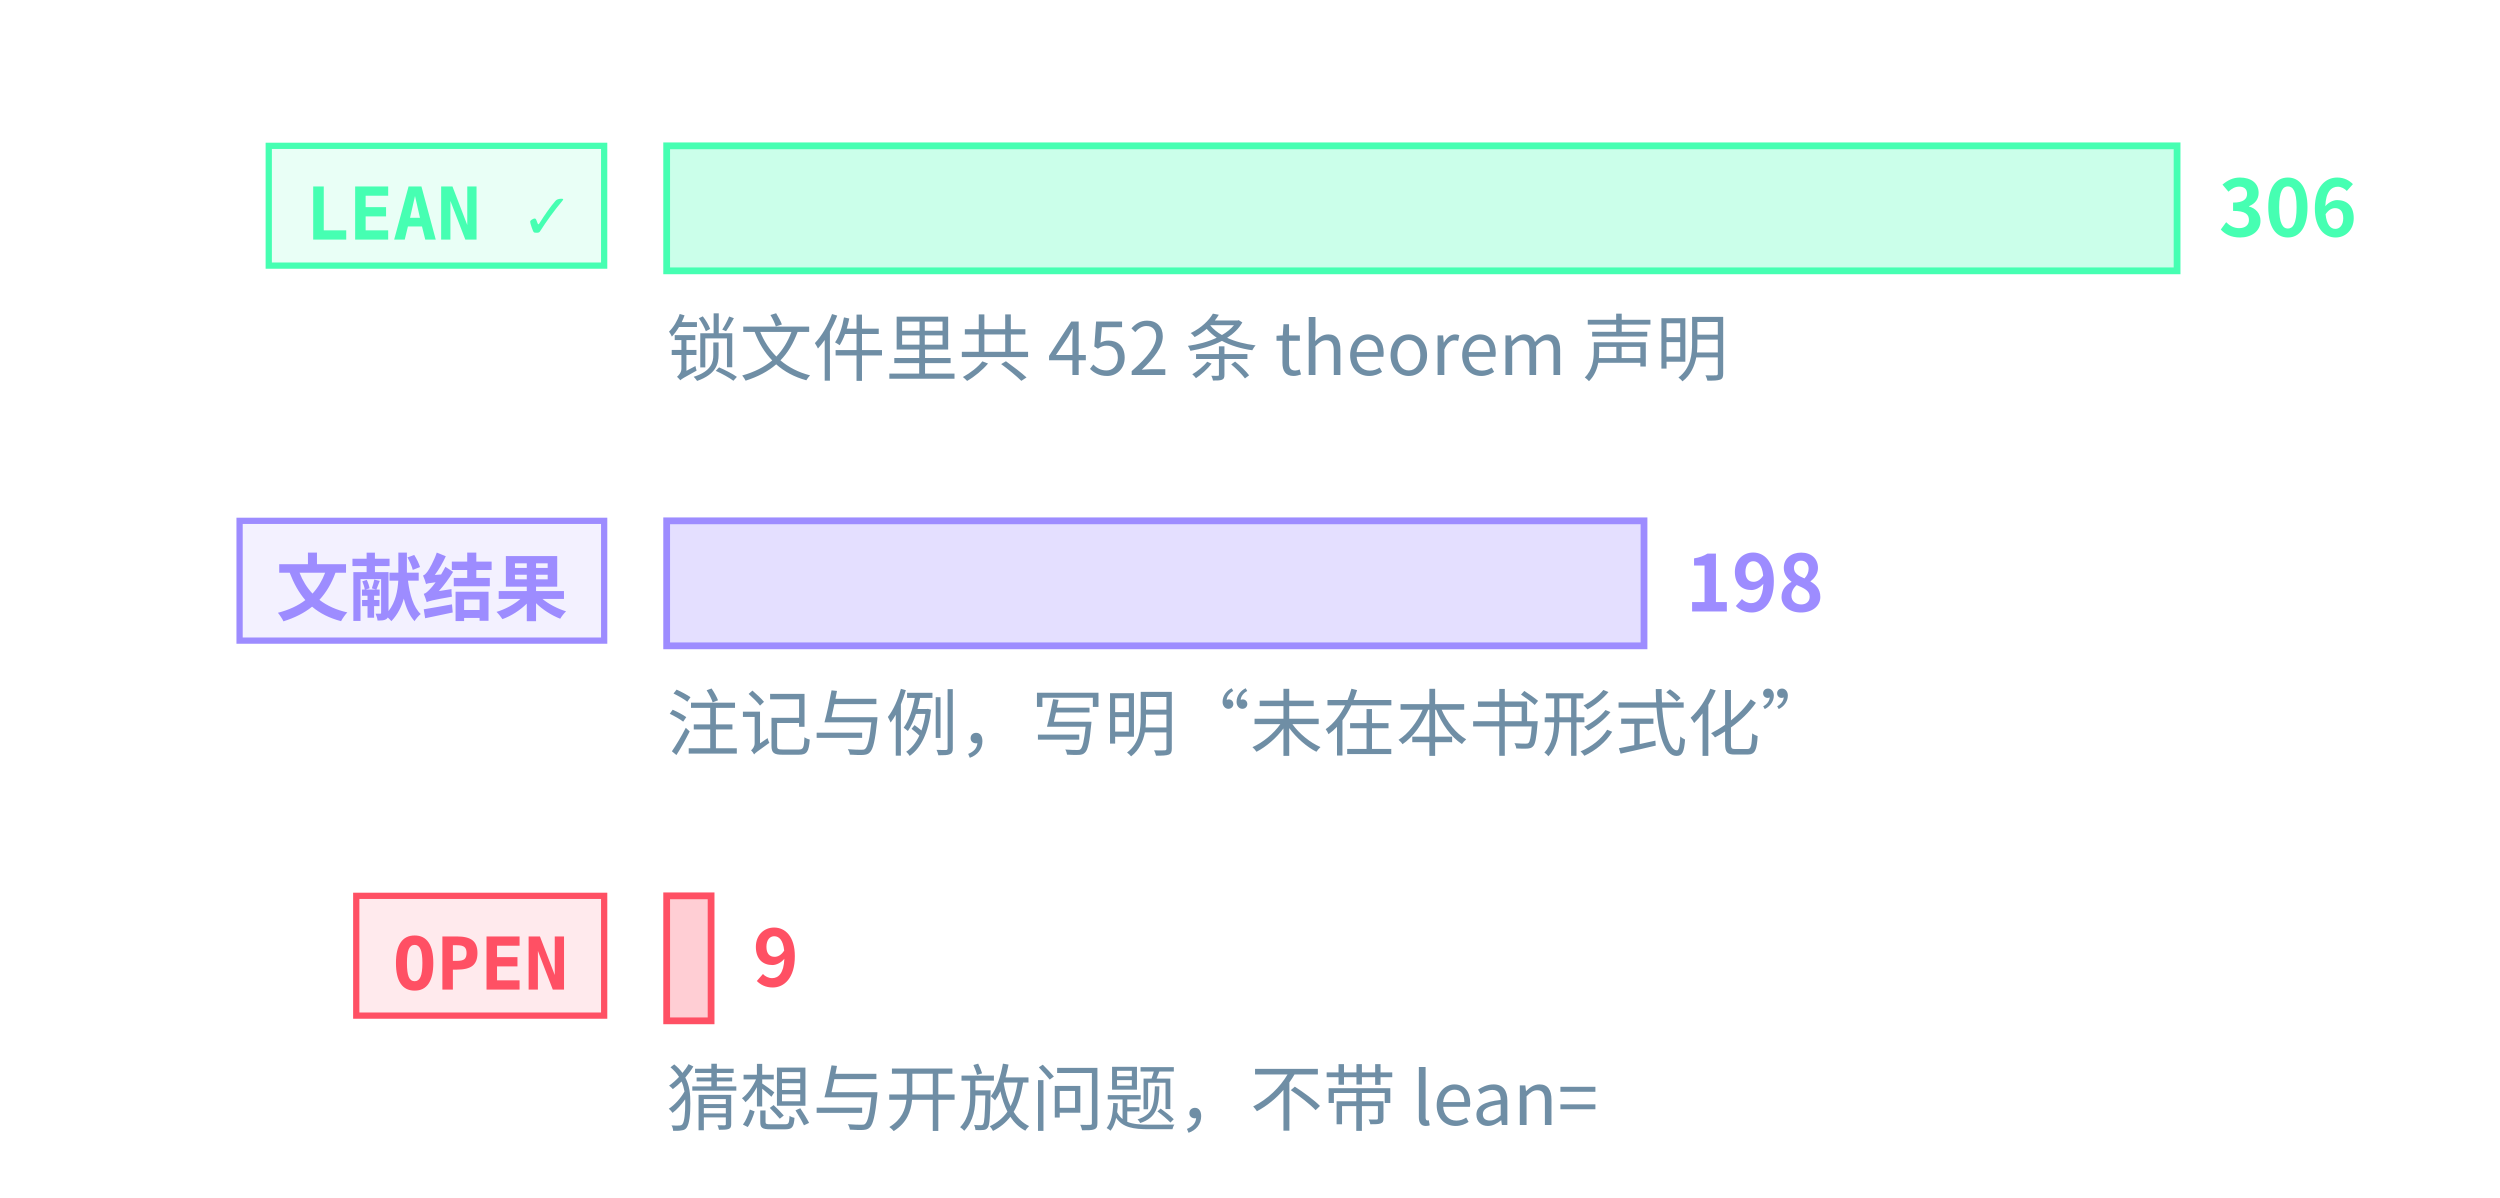
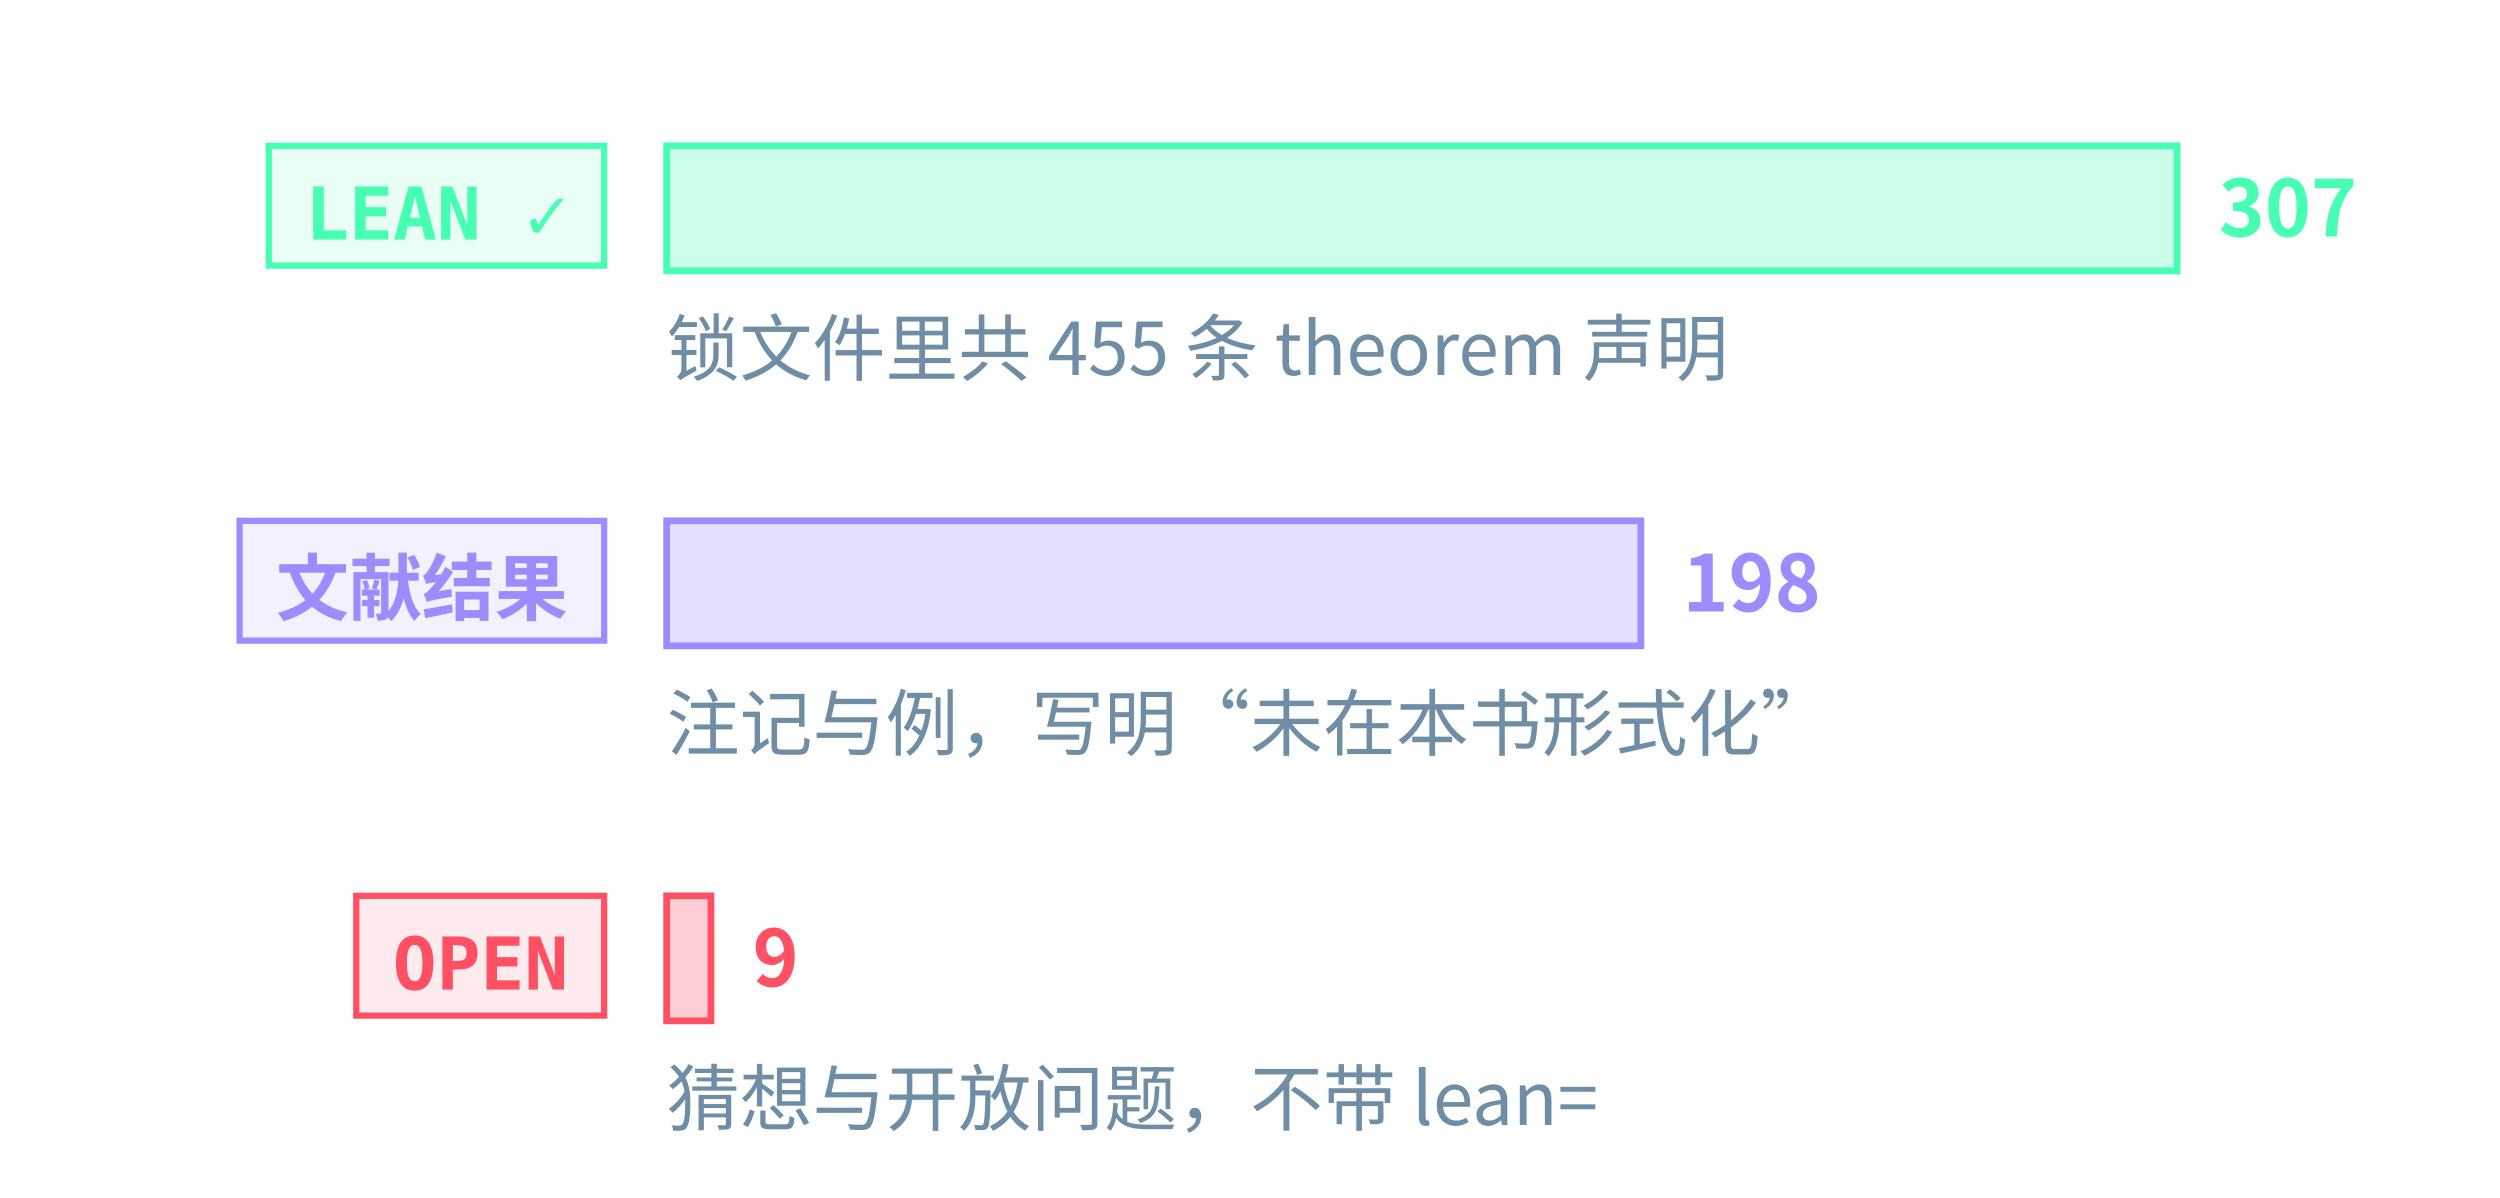
<svg xmlns="http://www.w3.org/2000/svg" class="tr-fig" data-tr-fig="prelude-three-tiers" data-lang="zh" viewBox="0 0 480 230" width="480" height="230" font-family="'Noto Sans SC', 'Noto Sans CJK SC', 'Source Sans 3', 'PingFang SC', 'Microsoft YaHei', system-ui, sans-serif" role="img" aria-label="三条横条，各配一个标签。最上面一条绿色，标签 LEAN ✓，是带 Lean 引用的定理、引理、命题与推论的条数，最长；中间一条紫色，标签“文献结果”，是标明文献结果的注记与例的条数；最下面一条红色，标签 OPEN，是开放猜想与开放问题的条数，很短。每条横条末端写着条数，绿色一条下面另注锁文件里 theorem 声明的条数。">
  <style>.ts-ink{stroke:#d4efff}.tf-ink{fill:#d4efff}.ts-dim{stroke:#6f8ea5}.tf-dim{fill:#6f8ea5}.ts-faint{stroke:#34506a}.tf-faint{fill:#34506a}.ts-edge{stroke:#143049}.tf-edge{fill:#143049}.ts-hot{stroke:#1f5d7c}.tf-hot{fill:#1f5d7c}.ts-bg{stroke:#03060c}.tf-bg{fill:#03060c}.ts-panel{stroke:#07101b}.tf-panel{fill:#07101b}.ts-sheet{stroke:#050c16}.tf-sheet{fill:#050c16}.ts-cyan{stroke:#19f0ff}.tf-cyan{fill:#19f0ff}.ts-magenta{stroke:#ff2fd0}.tf-magenta{fill:#ff2fd0}.ts-amber{stroke:#ffc83d}.tf-amber{fill:#ffc83d}.ts-violet{stroke:#9d8cff}.tf-violet{fill:#9d8cff}.ts-ok{stroke:#46ffb2}.tf-ok{fill:#46ffb2}.ts-warn{stroke:#ff5064}.tf-warn{fill:#ff5064}.ts-blue{stroke:#2a7bff}.tf-blue{fill:#2a7bff}.ts-orange{stroke:#ff8a3c}.tf-orange{fill:#ff8a3c}.ts-sigma{stroke:#cfe3ff}.tf-sigma{fill:#cfe3ff}</style>
  <rect x="51.6" y="28" width="64.4" height="23" class="ts-ok tf-ok" stroke-width="1.2" fill-opacity="0.12" />
  <text class="tf-ok tr-fig-mono" x="58.6" y="46" font-size="14" font-family="'JetBrains Mono', 'DejaVu Sans Mono', ui-monospace, Menlo, Consolas, monospace" font-weight="600">LEAN ✓</text>
  <rect x="128" y="28" width="290" height="24" class="ts-ok tf-ok" stroke-width="1.3" fill-opacity="0.28" />
-   <text class="tf-ok" x="426" y="45.4" font-size="15" font-weight="600">306</text>
+   <text class="tf-ok" x="426" y="45.4" font-size="15" font-weight="600">307</text>
  <rect x="46" y="100" width="70" height="23" class="ts-violet tf-violet" stroke-width="1.2" fill-opacity="0.12" />
  <text class="tf-violet tr-fig-mono" x="53" y="118" font-size="14" font-family="'JetBrains Mono', 'DejaVu Sans Mono', ui-monospace, Menlo, Consolas, monospace" font-weight="600">文献结果</text>
-   <rect x="128" y="100" width="187.65" height="24" class="ts-violet tf-violet" stroke-width="1.3" fill-opacity="0.28" />
-   <text class="tf-violet" x="323.65" y="117.4" font-size="15" font-weight="600">198</text>
+   <rect x="128" y="100" width="187.04" height="24" class="ts-violet tf-violet" stroke-width="1.3" fill-opacity="0.28" />
+   <text class="tf-violet" x="323.04" y="117.4" font-size="15" font-weight="600">198</text>
  <rect x="68.4" y="172" width="47.6" height="23" class="ts-warn tf-warn" stroke-width="1.2" fill-opacity="0.12" />
  <text class="tf-warn tr-fig-mono" x="75.4" y="190" font-size="14" font-family="'JetBrains Mono', 'DejaVu Sans Mono', ui-monospace, Menlo, Consolas, monospace" font-weight="600">OPEN</text>
-   <rect x="128" y="172" width="8.53" height="24" class="ts-warn tf-warn" stroke-width="1.3" fill-opacity="0.28" />
-   <text class="tf-warn" x="144.53" y="189.4" font-size="15" font-weight="600">9</text>
-   <text class="tf-dim" x="128" y="72" font-size="14">锁文件里共 452 条 theorem 声明</text>
+   <rect x="128" y="172" width="8.5" height="24" class="ts-warn tf-warn" stroke-width="1.3" fill-opacity="0.28" />
+   <text class="tf-warn" x="144.5" y="189.4" font-size="15" font-weight="600">9</text>
+   <text class="tf-dim" x="128" y="72" font-size="14">锁文件里共 455 条 theorem 声明</text>
  <text class="tf-dim" x="128" y="144" font-size="14">注记与例，写明“未在本书形式化”</text>
  <text class="tf-dim" x="128" y="216" font-size="14">猜想与开放问题，不带 lean=</text>
</svg>
